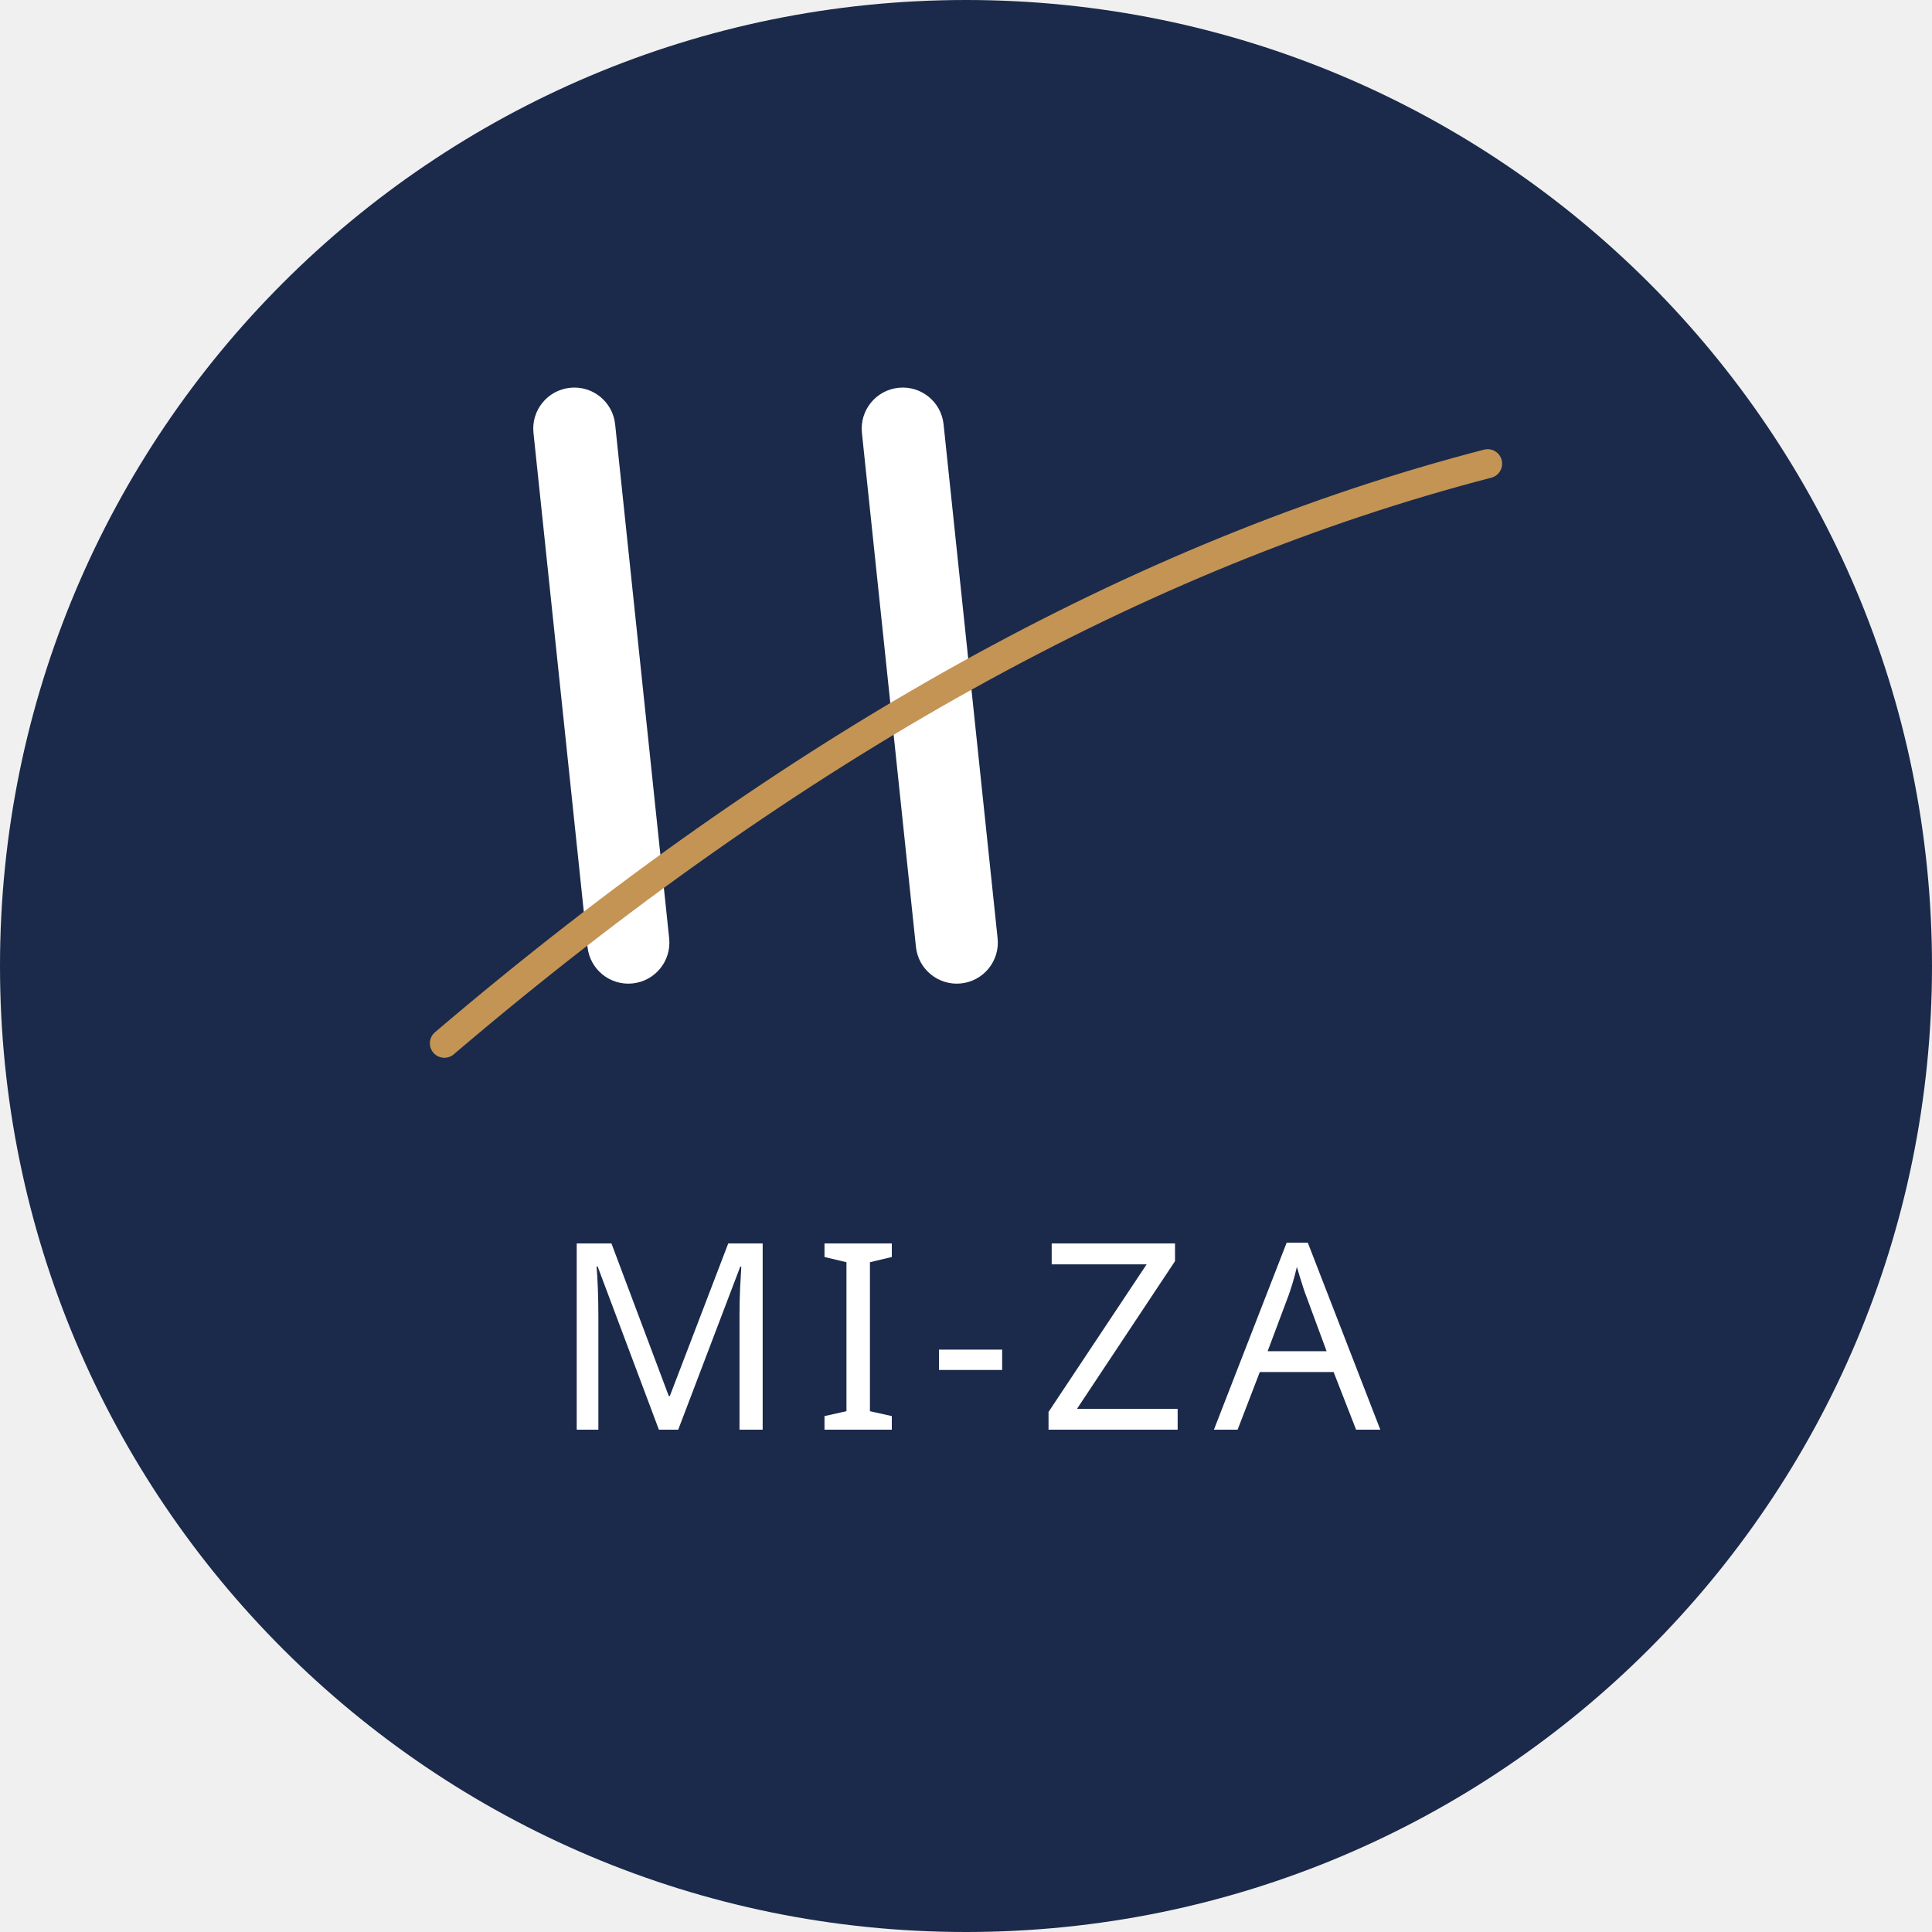
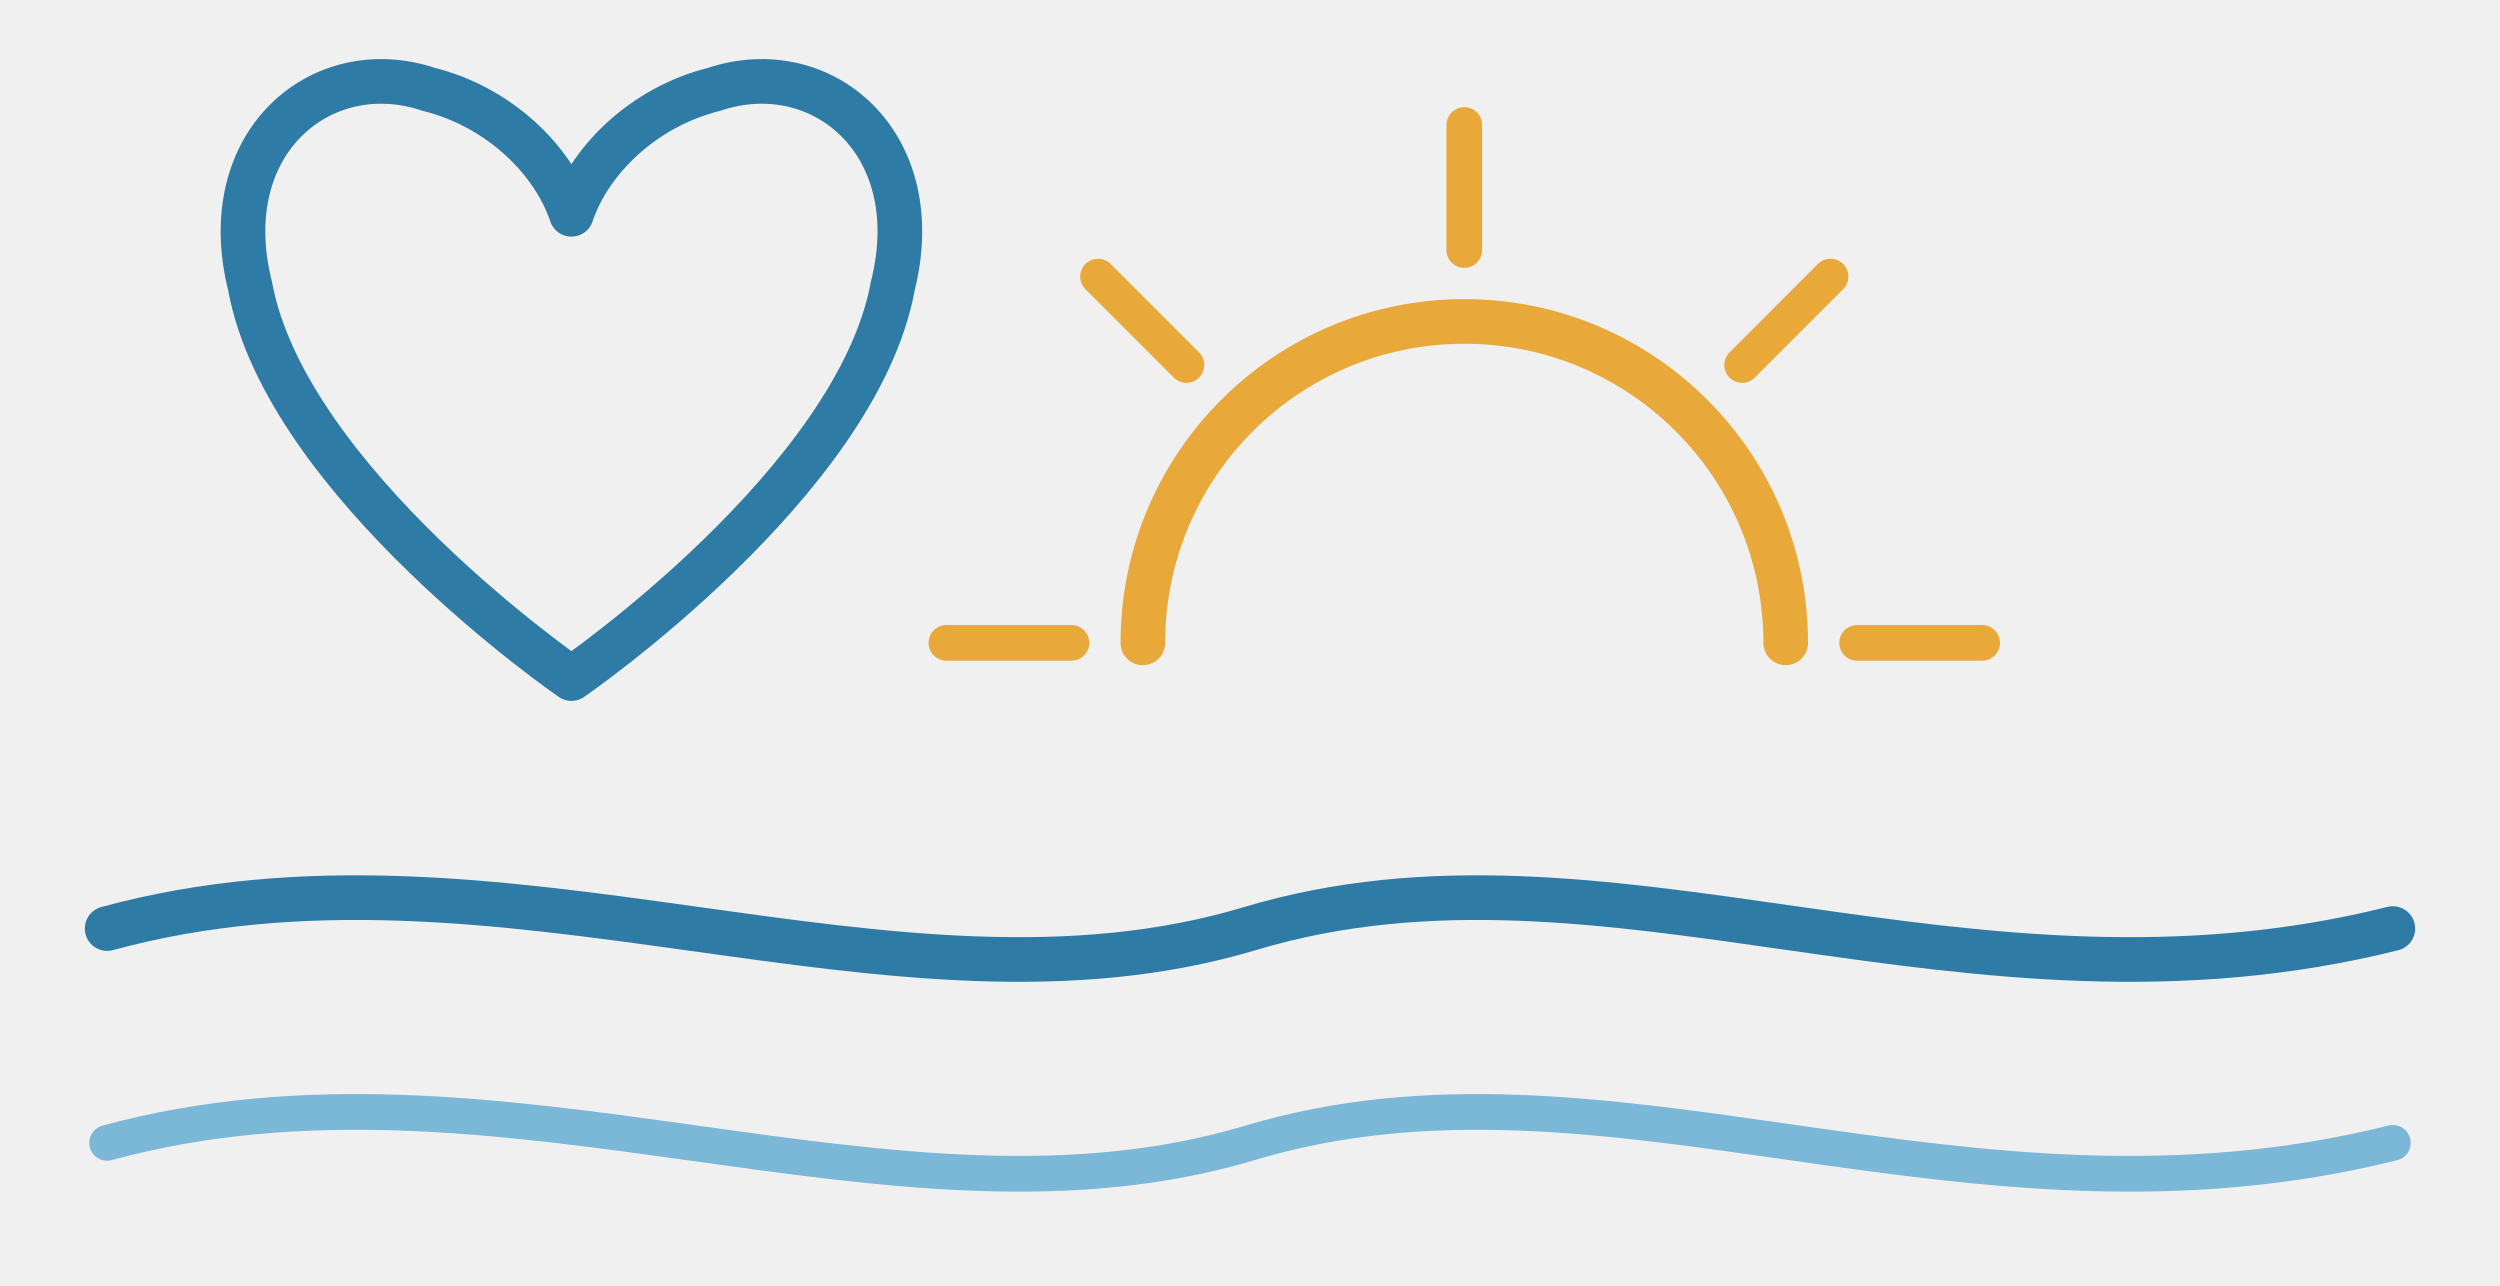
- <svg xmlns="http://www.w3.org/2000/svg" viewBox="0 0 400 400">
-   <circle cx="200" cy="200" r="200" fill="#1B2A4A" />
-   <rect x="116" y="80" width="17" height="124" rx="8.5" fill="#FFFFFF" transform="rotate(-6 124 142)" />
-   <rect x="184" y="80" width="17" height="124" rx="8.5" fill="#FFFFFF" transform="rotate(-6 192 142)" />
-   <path d="M92 216 Q200 124 308 96" fill="none" stroke="#C49455" stroke-width="6" stroke-linecap="round" />
-   <text x="200" y="296" text-anchor="middle" font-family="'Sora', sans-serif" font-weight="500" font-size="54" fill="#FFFFFF" letter-spacing="0.1em">MI-ZA</text>
+ <svg xmlns="http://www.w3.org/2000/svg" viewBox="0 14 140 72" width="700" height="360">
+   <path d="M 32 52 C 32 52, 16 41, 14 30 C 12 22, 18 17, 24 19 C 28 20, 31 23, 32 26 C 33 23, 36 20, 40 19 C 46 17, 52 22, 50 30 C 48 41, 32 52, 32 52 Z" stroke="#2E7BA6" stroke-width="2.5" fill="none" stroke-linejoin="round" stroke-linecap="round" />
+   <path d="M64 50 A 18 18 0 0 1 100 50" stroke="#E8A93A" stroke-width="2.5" fill="none" stroke-linecap="round" />
+   <g stroke="#E8A93A" stroke-width="2" stroke-linecap="round">
+     <line x1="60" y1="50" x2="53" y2="50" />
+     <line x1="66.44" y1="34.44" x2="61.49" y2="29.49" />
+     <line x1="82" y1="28" x2="82" y2="21" />
+     <line x1="97.56" y1="34.44" x2="102.51" y2="29.49" />
+     <line x1="104" y1="50" x2="111" y2="50" />
+   </g>
+   <path d="M6 66 C 28 60, 50 72, 70 66 C 90 60, 110 72, 134 66" stroke="#2E7BA6" stroke-width="2.5" fill="none" stroke-linecap="round" />
+   <path d="M6 78 C 28 72, 50 84, 70 78 C 90 72, 110 84, 134 78" stroke="#7BB7D6" stroke-width="2" fill="none" stroke-linecap="round" />
</svg>
